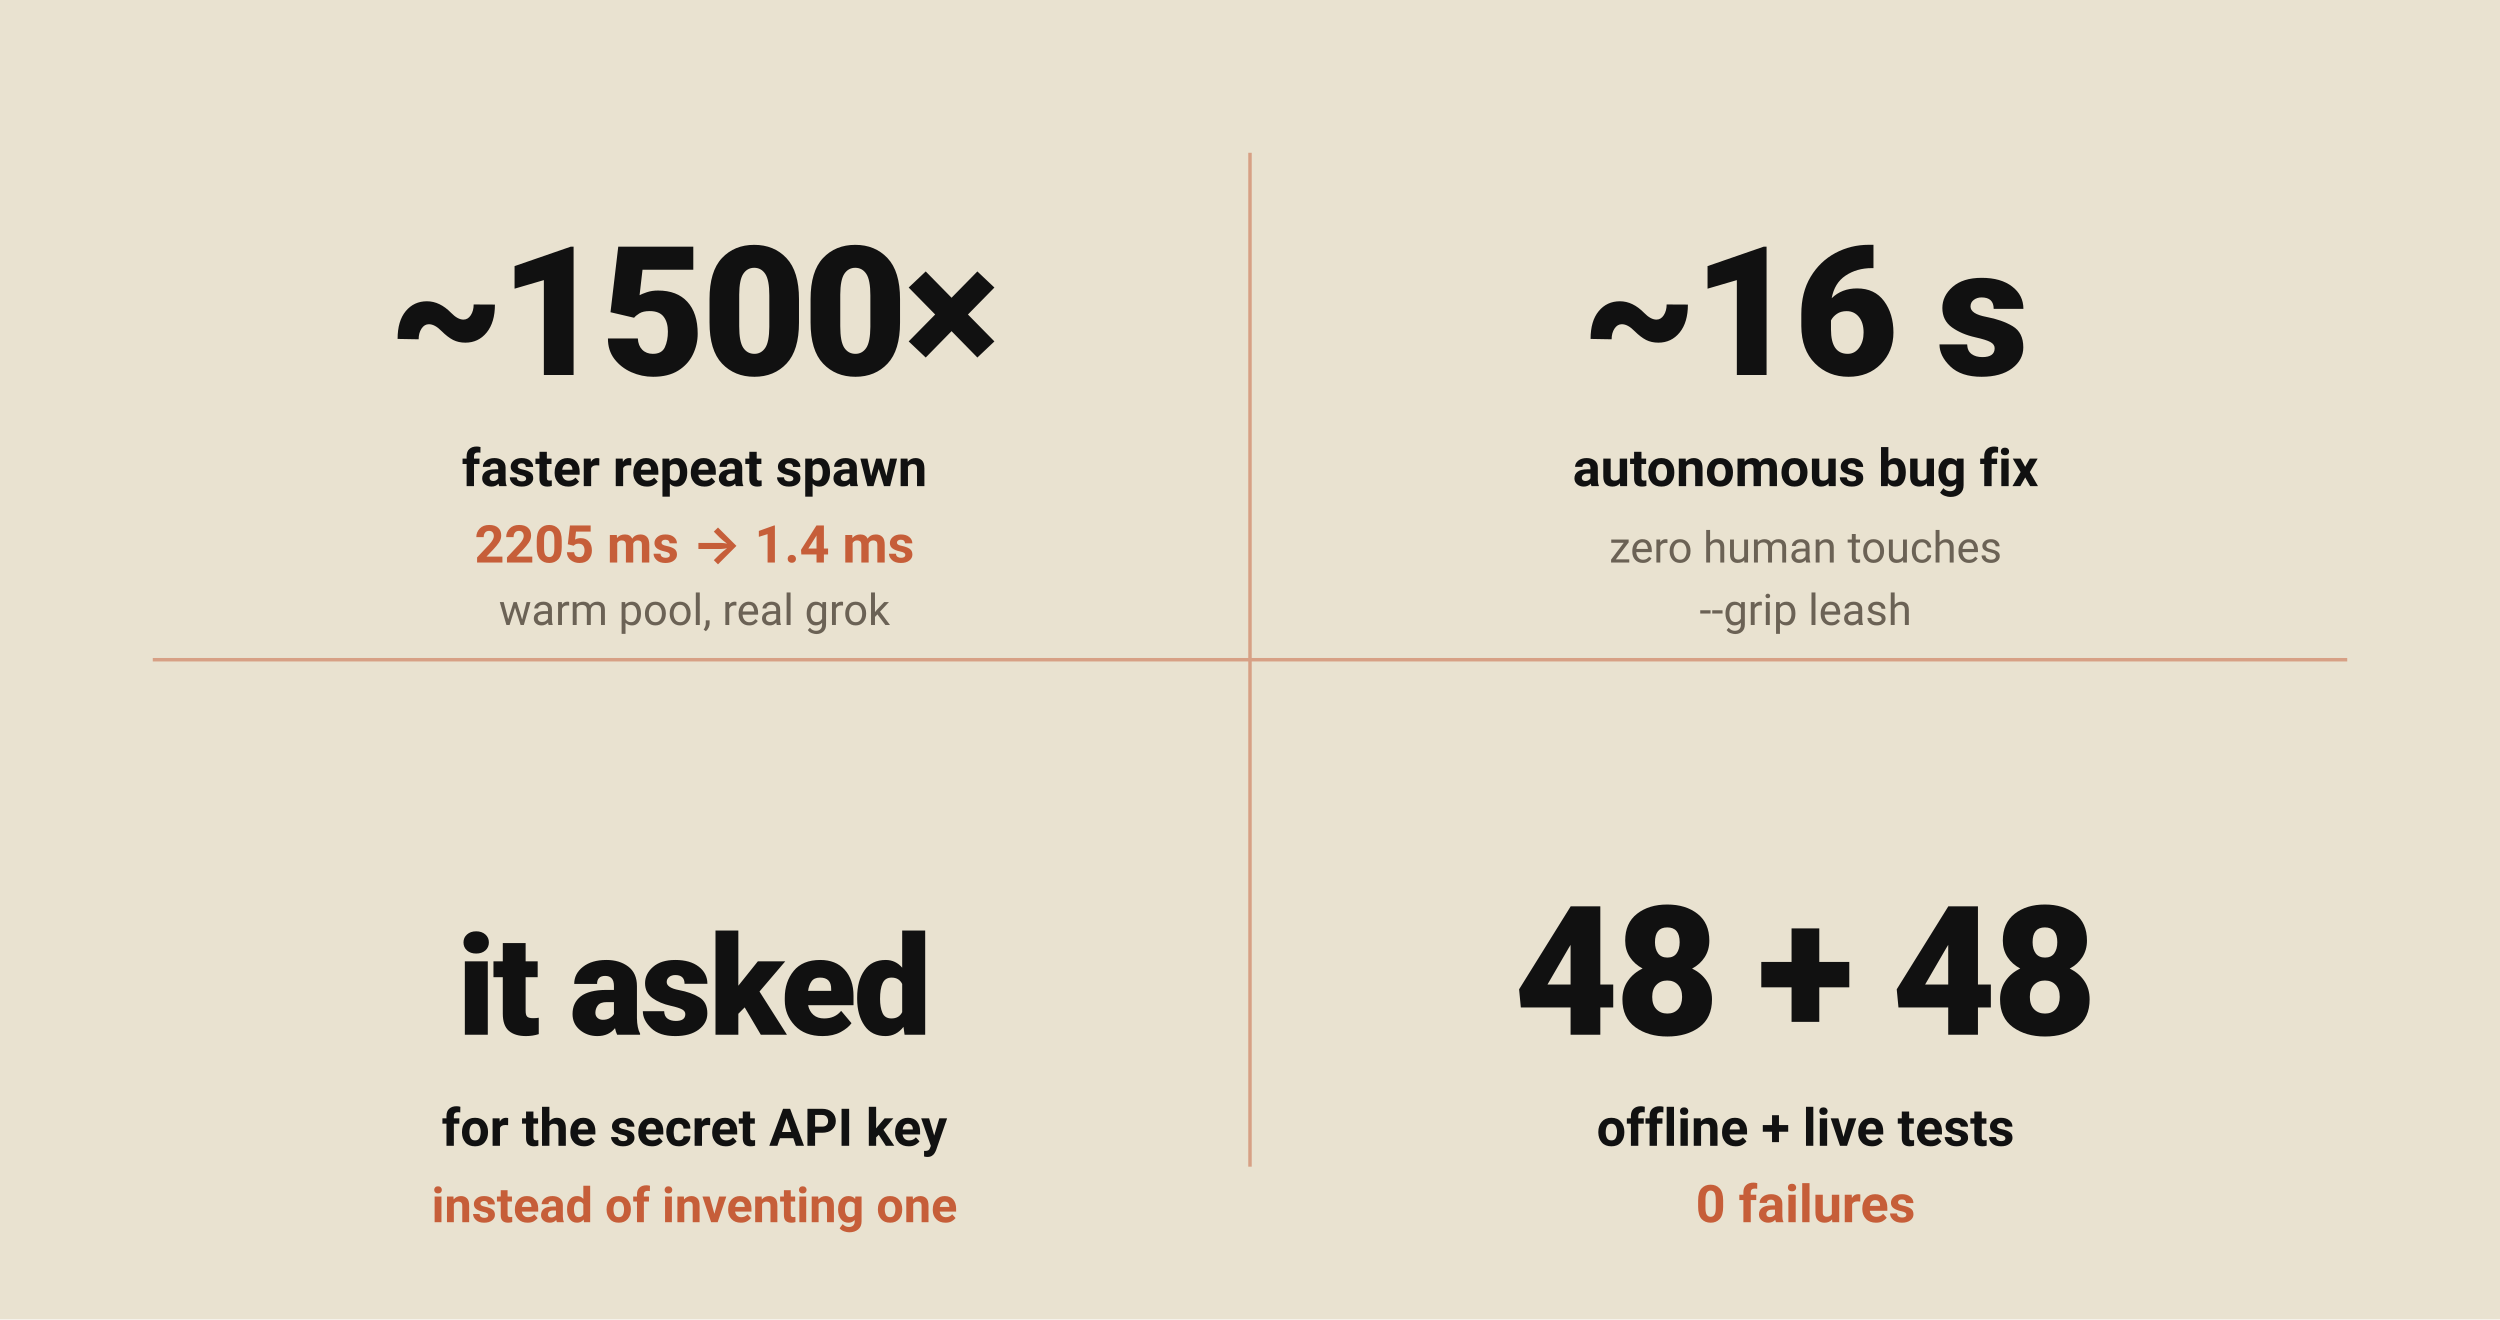
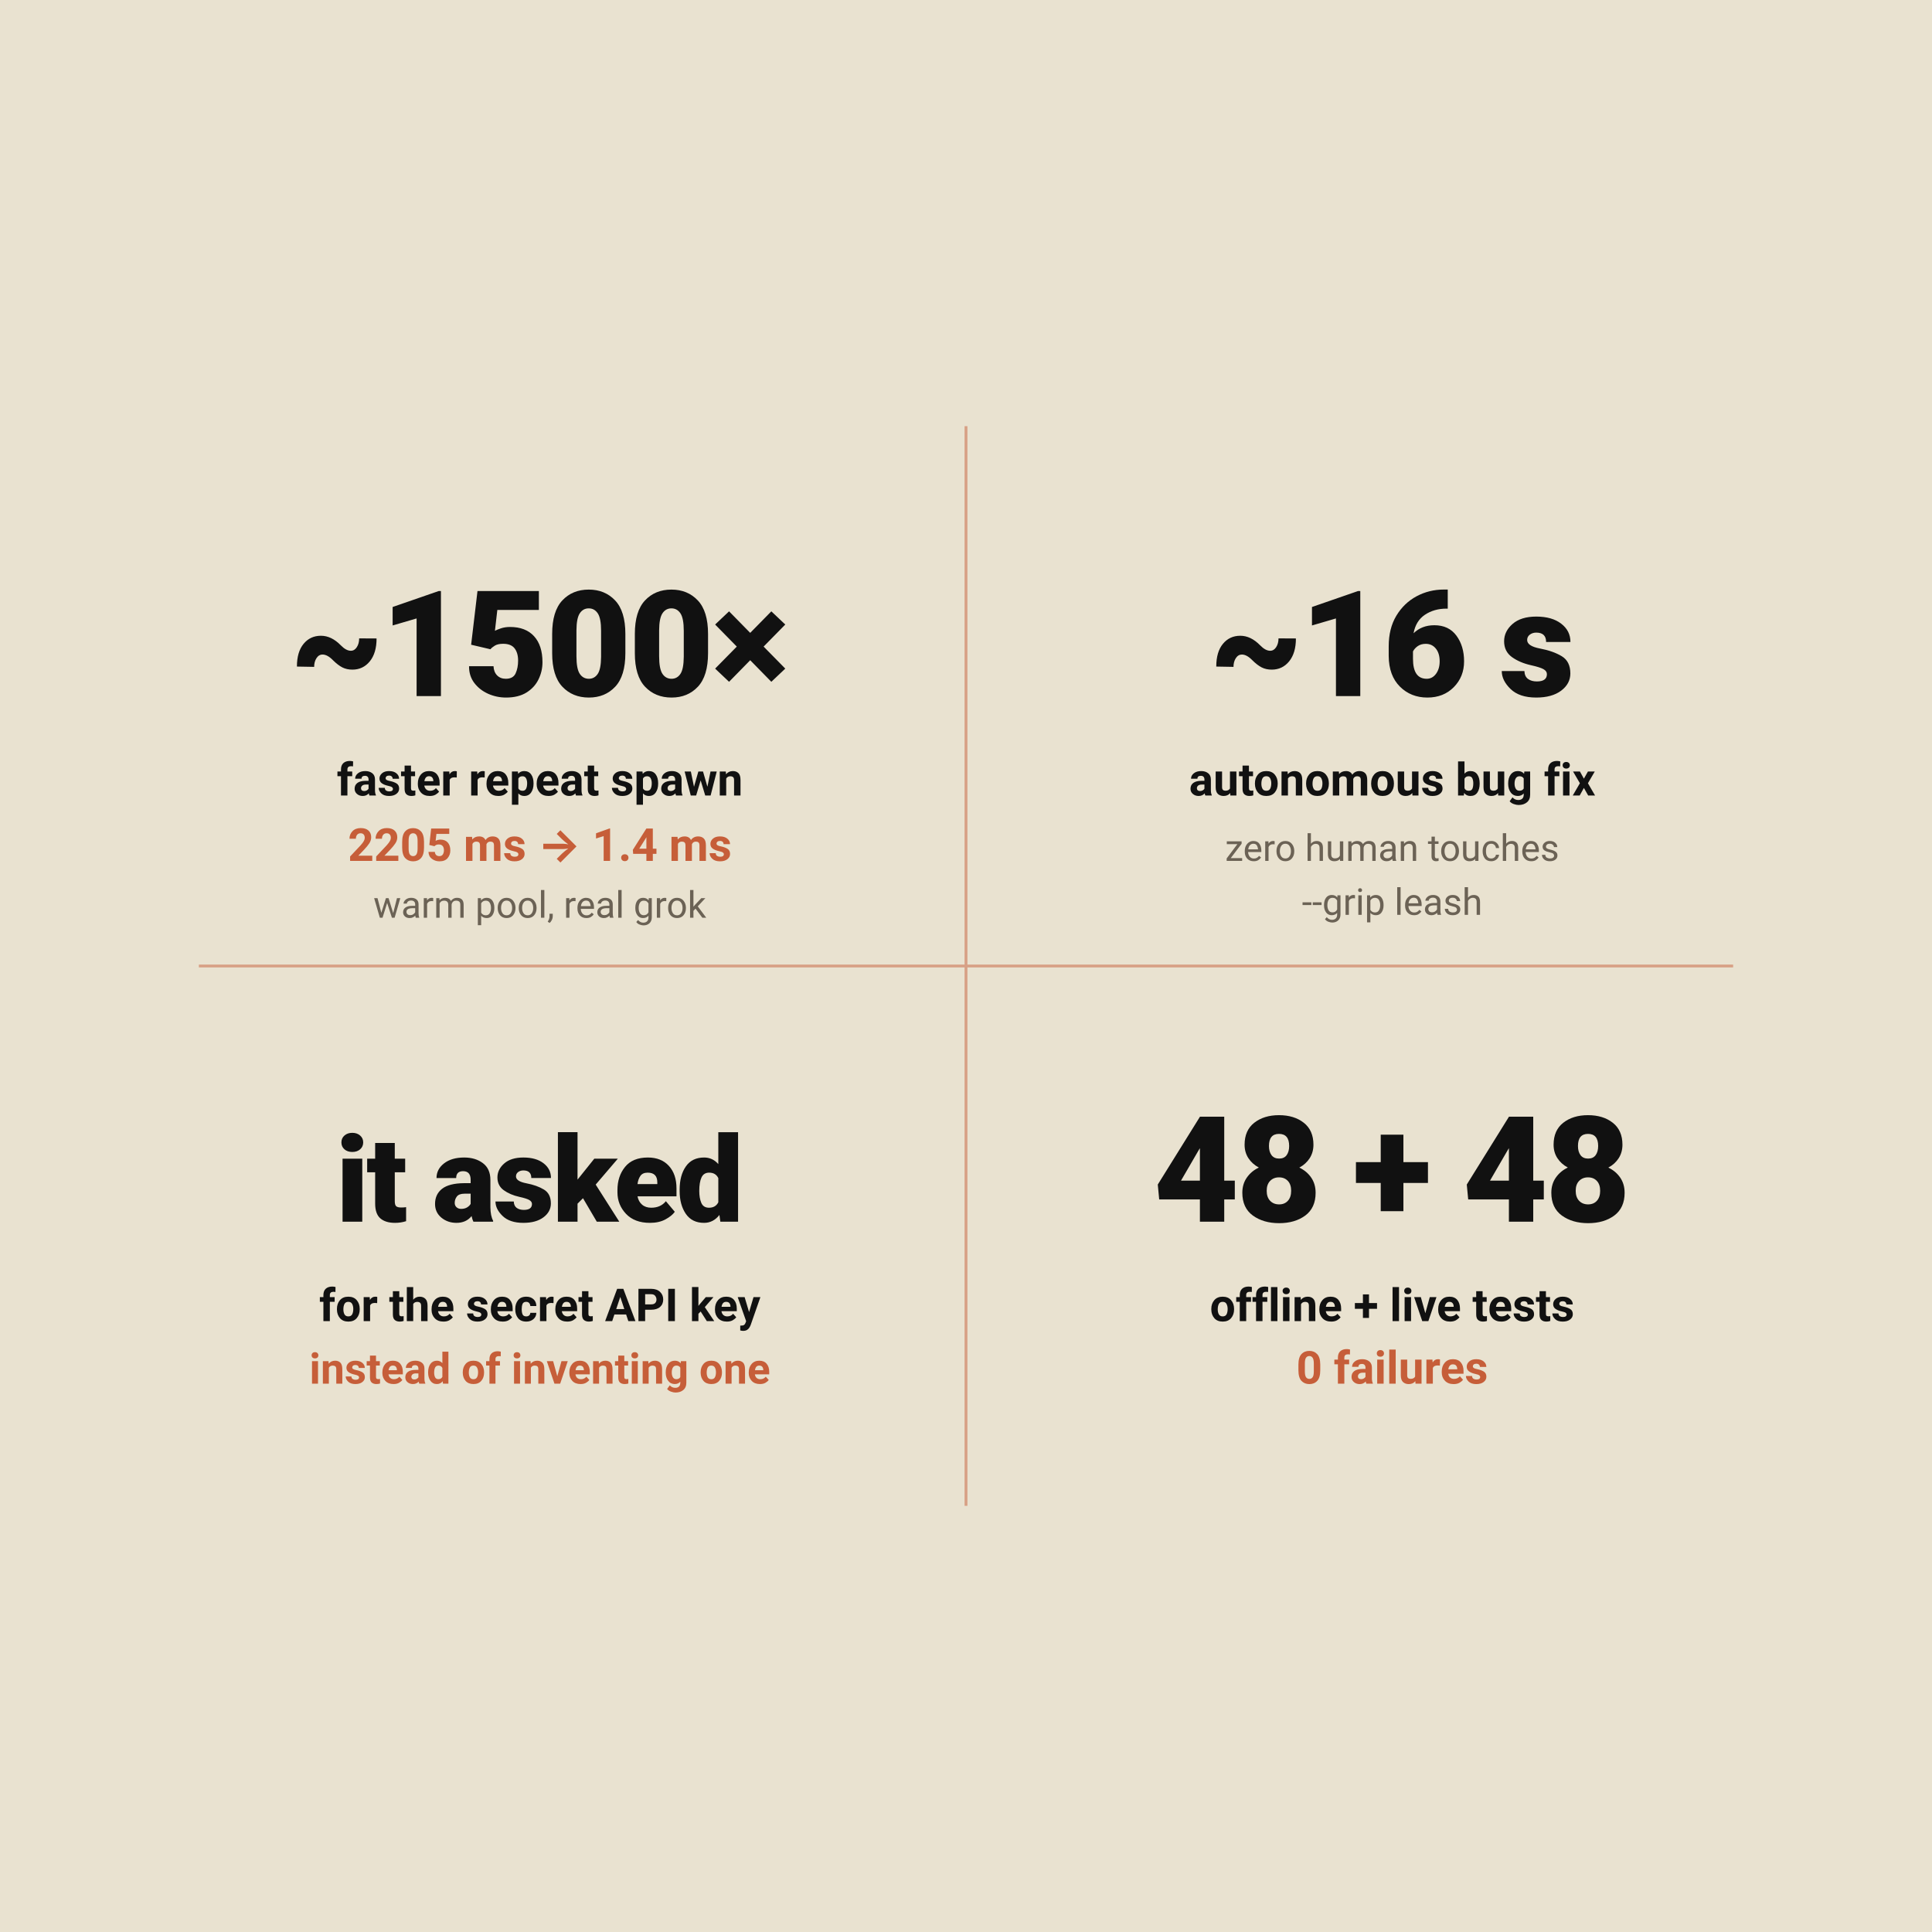
- <svg xmlns="http://www.w3.org/2000/svg" viewBox="0 0 720 380" width="720" height="380" role="img" aria-label="grok-cc proof scorecard: warm spawn ~1500x faster (2205ms to 1.4ms), a ~16s autonomous bug fix, a worker that asked for the secret key instead of inventing it, and 48 offline plus 48 live tests with 0 failures">
-   <rect width="720" height="380" fill="#E9E2D0" />
+ <svg xmlns="http://www.w3.org/2000/svg" viewBox="0 0 680 680" width="680" height="680" role="img" aria-label="grok-cc proof scorecard: warm spawn ~1500x faster (2205ms to 1.4ms), a ~16s autonomous bug fix, a worker that asked for the secret key instead of inventing it, and 48 offline plus 48 live tests with 0 failures">
+   <rect width="680" height="680" fill="#E9E2D0" />
  <g stroke="#C65E39" stroke-width="1" opacity="0.5">
-     <line x1="360" y1="44" x2="360" y2="336" />
-     <line x1="44" y1="190" x2="676" y2="190" />
+     <line x1="340" y1="150" x2="340" y2="530" />
+     <line x1="70" y1="340" x2="610" y2="340" />
  </g>
  <g font-family="-apple-system, BlinkMacSystemFont, Segoe UI, Roboto, sans-serif" text-anchor="middle">
-     <text x="200" y="108" fill="#111111" font-size="52" font-weight="800" letter-spacing="-0.02em">~1500×</text>
-     <text x="200" y="140" fill="#111111" font-size="15" font-weight="600">faster repeat spawn</text>
-     <text x="200" y="162" fill="#C65E39" font-size="15" font-weight="700">2205 ms → 1.4 ms</text>
-     <text x="200" y="180" fill="#6B6255" font-size="12.5">warm pool, real grok</text>
-     <text x="520" y="108" fill="#111111" font-size="52" font-weight="800" letter-spacing="-0.02em">~16 s</text>
-     <text x="520" y="140" fill="#111111" font-size="15" font-weight="600">autonomous bug fix</text>
-     <text x="520" y="162" fill="#6B6255" font-size="12.5">zero human touches</text>
-     <text x="520" y="180" fill="#6B6255" font-size="12.5">--grip leash</text>
-     <text x="200" y="298" fill="#111111" font-size="40" font-weight="800" letter-spacing="-0.02em">it asked</text>
-     <text x="200" y="330" fill="#111111" font-size="15" font-weight="600">for the secret API key</text>
-     <text x="200" y="352" fill="#C65E39" font-size="14" font-weight="700">instead of inventing one</text>
-     <text x="520" y="298" fill="#111111" font-size="52" font-weight="800" letter-spacing="-0.02em">48 + 48</text>
-     <text x="520" y="330" fill="#111111" font-size="15" font-weight="600">offline + live tests</text>
-     <text x="520" y="352" fill="#C65E39" font-size="15" font-weight="700">0 failures</text>
+     <text x="190" y="245" fill="#111111" font-size="52" font-weight="800" letter-spacing="-0.02em">~1500×</text>
+     <text x="190" y="280" fill="#111111" font-size="16" font-weight="600">faster repeat spawn</text>
+     <text x="190" y="303" fill="#C65E39" font-size="16" font-weight="700">2205 ms → 1.4 ms</text>
+     <text x="190" y="323" fill="#6B6255" font-size="13">warm pool, real grok</text>
+     <text x="490" y="245" fill="#111111" font-size="52" font-weight="800" letter-spacing="-0.02em">~16 s</text>
+     <text x="490" y="280" fill="#111111" font-size="16" font-weight="600">autonomous bug fix</text>
+     <text x="490" y="303" fill="#6B6255" font-size="13">zero human touches</text>
+     <text x="490" y="322" fill="#6B6255" font-size="13">--grip leash</text>
+     <text x="190" y="430" fill="#111111" font-size="42" font-weight="800" letter-spacing="-0.02em">it asked</text>
+     <text x="190" y="465" fill="#111111" font-size="16" font-weight="600">for the secret API key</text>
+     <text x="190" y="487" fill="#C65E39" font-size="15" font-weight="700">instead of inventing one</text>
+     <text x="490" y="430" fill="#111111" font-size="52" font-weight="800" letter-spacing="-0.02em">48 + 48</text>
+     <text x="490" y="465" fill="#111111" font-size="16" font-weight="600">offline + live tests</text>
+     <text x="490" y="487" fill="#C65E39" font-size="16" font-weight="700">0 failures</text>
  </g>
</svg>
